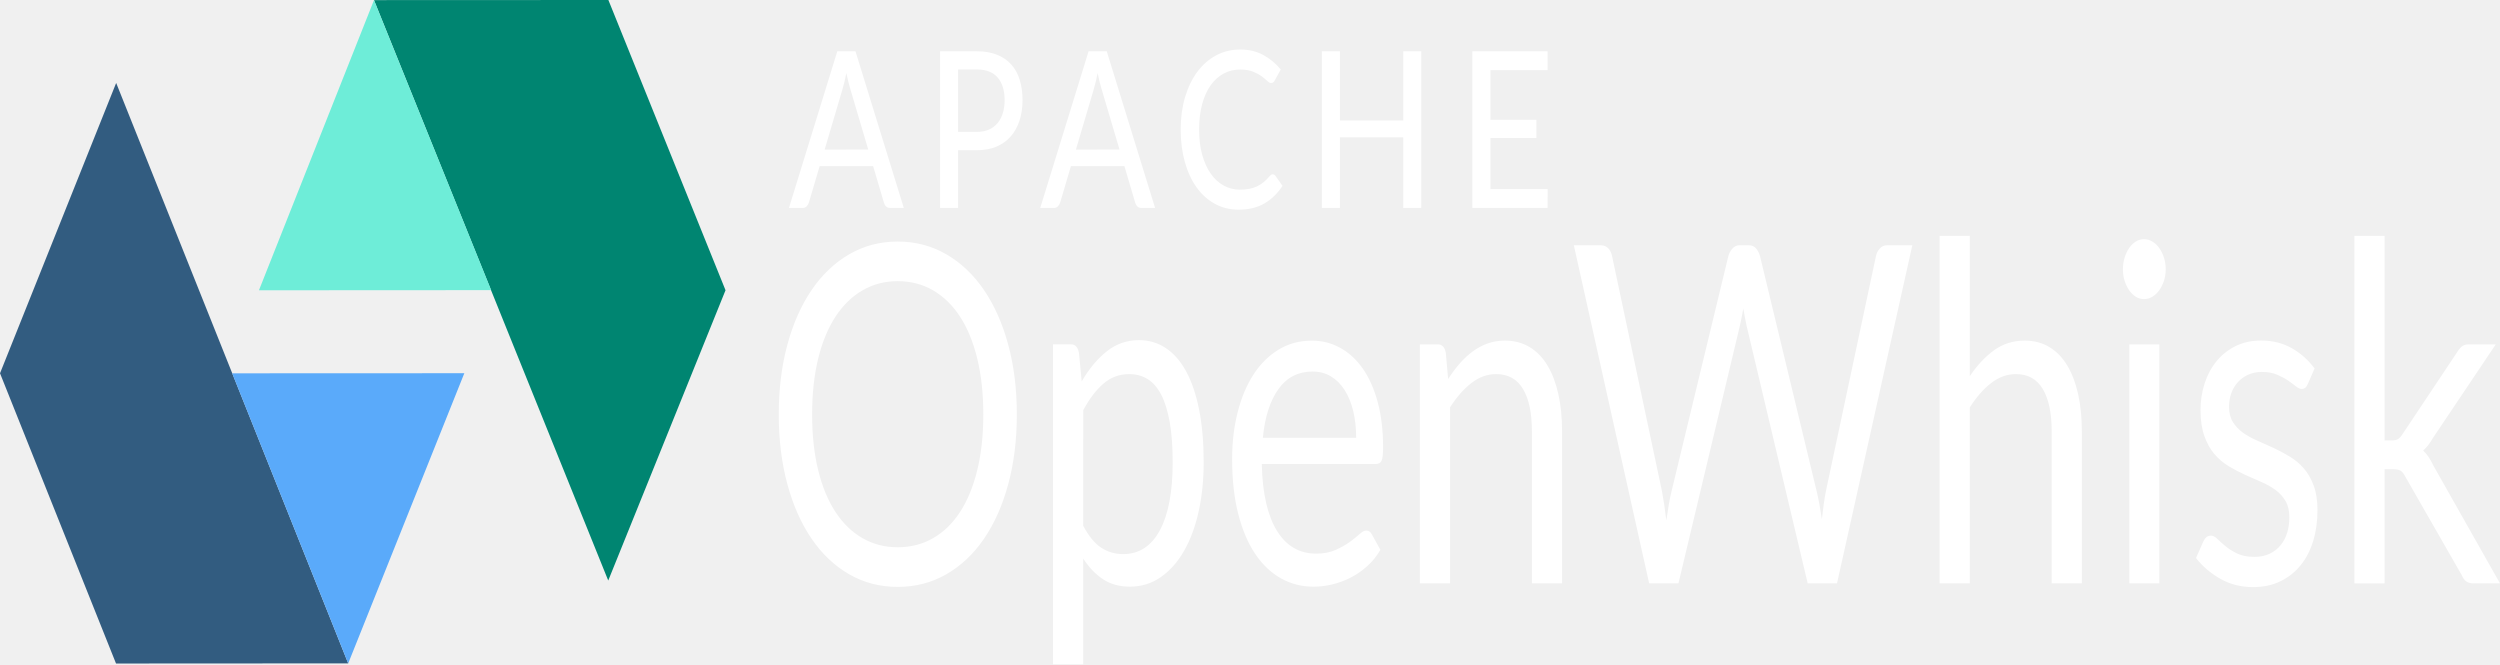
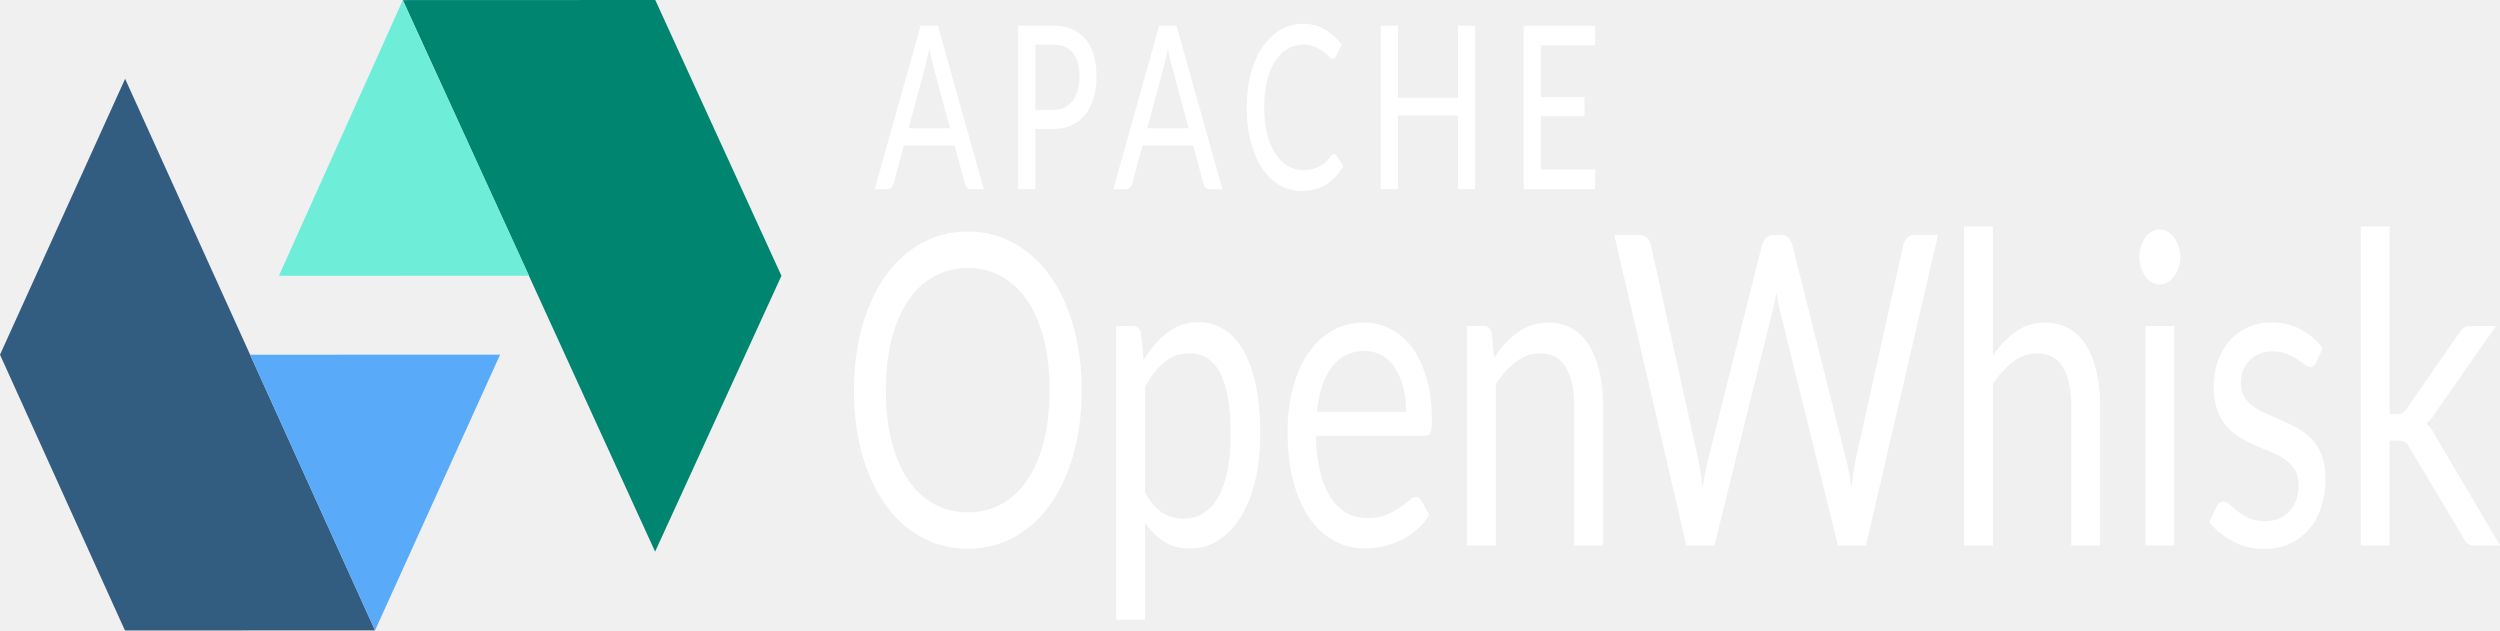
- <svg xmlns="http://www.w3.org/2000/svg" xmlns:xlink="http://www.w3.org/1999/xlink" width="87.913" height="23.359" viewBox="0 0 140.135 37.235" version="1.1" id="svg4829">
+ <svg xmlns="http://www.w3.org/2000/svg" xmlns:xlink="http://www.w3.org/1999/xlink" width="92.591" height="23.351" viewBox="0 0 147.592 37.222" version="1.1" id="svg4829">
  <defs id="defs4816">
-     <color-profile name="Adobe-RGB--1998-" xlink:href="/System/Library/ColorSync/Profiles/AdobeRGB1998.icc" id="color-profile7" />
+     <color-profile name="Adobe-RGB--1998-" xlink:href="/System/Library/ColorSync/Profiles/AdobeRGB1998.icc" id="color-profile186" />
    <filter style="color-interpolation-filters:sRGB" id="filter4902">
      <feFlood flood-opacity="0.498" flood-color="rgb(0,0,0)" result="flood" id="feFlood4892" />
      <feComposite in="flood" in2="SourceGraphic" operator="in" result="composite1" id="feComposite4894" />
      <feGaussianBlur in="composite1" stdDeviation="2" result="blur" id="feGaussianBlur4896" />
      <feOffset dx="6" dy="6" result="offset" id="feOffset4898" />
      <feComposite in="SourceGraphic" in2="offset" operator="over" result="fbSourceGraphic" id="feComposite4900" />
      <feColorMatrix result="fbSourceGraphicAlpha" in="fbSourceGraphic" values="0 0 0 -1 0 0 0 0 -1 0 0 0 0 -1 0 0 0 0 1 0" id="feColorMatrix4988" />
      <feFlood id="feFlood4990" flood-opacity="0.498" flood-color="rgb(0,0,0)" result="flood" in="fbSourceGraphic" />
      <feComposite in2="fbSourceGraphic" id="feComposite4992" in="flood" operator="in" result="composite1" />
      <feGaussianBlur id="feGaussianBlur4994" in="composite1" stdDeviation="1" result="blur" />
      <feOffset id="feOffset4996" dx="6" dy="6" result="offset" />
      <feComposite in2="offset" id="feComposite4998" in="fbSourceGraphic" operator="over" result="fbSourceGraphic" />
      <feColorMatrix result="fbSourceGraphicAlpha" in="fbSourceGraphic" values="0 0 0 -1 0 0 0 0 -1 0 0 0 0 -1 0 0 0 0 1 0" id="feColorMatrix5000" />
      <feFlood id="feFlood5002" flood-opacity="0.498" flood-color="rgb(0,0,0)" result="flood" in="fbSourceGraphic" />
      <feComposite in2="fbSourceGraphic" id="feComposite5004" in="flood" operator="in" result="composite1" />
      <feGaussianBlur id="feGaussianBlur5006" in="composite1" stdDeviation="1" result="blur" />
      <feOffset id="feOffset5008" dx="6" dy="6" result="offset" />
      <feComposite in2="offset" id="feComposite5010" in="fbSourceGraphic" operator="over" result="fbSourceGraphic" />
      <feColorMatrix result="fbSourceGraphicAlpha" in="fbSourceGraphic" values="0 0 0 -1 0 0 0 0 -1 0 0 0 0 -1 0 0 0 0 1 0" id="feColorMatrix5012" />
      <feFlood id="feFlood5014" flood-opacity="0.498" flood-color="rgb(0,0,0)" result="flood" in="fbSourceGraphic" />
      <feComposite in2="fbSourceGraphic" id="feComposite5016" in="flood" operator="in" result="composite1" />
      <feGaussianBlur id="feGaussianBlur5018" in="composite1" stdDeviation="1" result="blur" />
      <feOffset id="feOffset5020" dx="6" dy="6" result="offset" />
      <feComposite in2="offset" id="feComposite5022" in="fbSourceGraphic" operator="over" result="fbSourceGraphic" />
      <feColorMatrix result="fbSourceGraphicAlpha" in="fbSourceGraphic" values="0 0 0 -1 0 0 0 0 -1 0 0 0 0 -1 0 0 0 0 1 0" id="feColorMatrix5024" />
      <feFlood id="feFlood5026" flood-opacity="0.498" flood-color="rgb(0,0,0)" result="flood" in="fbSourceGraphic" />
      <feComposite in2="fbSourceGraphic" id="feComposite5028" in="flood" operator="in" result="composite1" />
      <feGaussianBlur id="feGaussianBlur5030" in="composite1" stdDeviation="1" result="blur" />
      <feOffset id="feOffset5032" dx="6" dy="6" result="offset" />
      <feComposite in2="offset" id="feComposite5034" in="fbSourceGraphic" operator="over" result="fbSourceGraphic" />
      <feColorMatrix result="fbSourceGraphicAlpha" in="fbSourceGraphic" values="0 0 0 -1 0 0 0 0 -1 0 0 0 0 -1 0 0 0 0 1 0" id="feColorMatrix5036" />
      <feFlood id="feFlood5038" flood-opacity="0.498" flood-color="rgb(0,0,0)" result="flood" in="fbSourceGraphic" />
      <feComposite in2="fbSourceGraphic" id="feComposite5040" in="flood" operator="in" result="composite1" />
      <feGaussianBlur id="feGaussianBlur5042" in="composite1" stdDeviation="1" result="blur" />
      <feOffset id="feOffset5044" dx="6" dy="6" result="offset" />
      <feComposite in2="offset" id="feComposite5046" in="fbSourceGraphic" operator="over" result="composite2" />
    </filter>
+     <filter style="color-interpolation-filters:sRGB" id="filter569">
+       <feFlood flood-opacity="0.498" flood-color="rgb(0,0,0)" result="flood" id="feFlood559" />
+       <feComposite in="flood" in2="SourceGraphic" operator="in" result="composite1" id="feComposite561" />
+       <feGaussianBlur in="composite1" stdDeviation="1.38778e-16" result="blur" id="feGaussianBlur563" />
+       <feOffset dx="0.2" dy="0.2" result="offset" id="feOffset565" />
+       <feComposite in="SourceGraphic" in2="offset" operator="over" result="composite2" id="feComposite567" />
+     </filter>
+     <filter style="color-interpolation-filters:sRGB" id="filter895">
+       <feFlood flood-opacity="0.498" flood-color="rgb(255,255,255)" result="flood" id="feFlood885" />
+       <feComposite in="flood" in2="SourceGraphic" operator="in" result="composite1" id="feComposite887" />
+       <feGaussianBlur in="composite1" stdDeviation="1.38778e-16" result="blur" id="feGaussianBlur889" />
+       <feOffset dx="-0.2" dy="-2.77556e-17" result="offset" id="feOffset891" />
+       <feComposite in="SourceGraphic" in2="offset" operator="over" result="composite2" id="feComposite893" />
+     </filter>
+     <filter style="color-interpolation-filters:sRGB" id="filter946">
+       <feFlood flood-opacity="0.498" flood-color="rgb(0,0,0)" result="flood" id="feFlood936" />
+       <feComposite in="flood" in2="SourceGraphic" operator="in" result="composite1" id="feComposite938" />
+       <feGaussianBlur in="composite1" stdDeviation="1.38778e-16" result="blur" id="feGaussianBlur940" />
+       <feOffset dx="-0.2" dy="-2.77556e-17" result="offset" id="feOffset942" />
+       <feComposite in="SourceGraphic" in2="offset" operator="over" result="composite2" id="feComposite944" />
+     </filter>
+     <filter style="color-interpolation-filters:sRGB" id="filter1214">
+       <feFlood flood-opacity="0.498" flood-color="rgb(0,0,0)" result="flood" id="feFlood1204" />
+       <feComposite in="flood" in2="SourceGraphic" operator="in" result="composite1" id="feComposite1206" />
+       <feGaussianBlur in="composite1" stdDeviation="1.38778e-16" result="blur" id="feGaussianBlur1208" />
+       <feOffset dx="-0.1" dy="0.1" result="offset" id="feOffset1210" />
+       <feComposite in="SourceGraphic" in2="offset" operator="over" result="composite2" id="feComposite1212" />
+     </filter>
+     <filter style="color-interpolation-filters:sRGB" id="filter1437">
+       <feFlood flood-opacity="0.498" flood-color="rgb(255,255,255)" result="flood" id="feFlood1427" />
+       <feComposite in="flood" in2="SourceGraphic" operator="in" result="composite1" id="feComposite1429" />
+       <feGaussianBlur in="composite1" stdDeviation="1.38778e-16" result="blur" id="feGaussianBlur1431" />
+       <feOffset dx="0.1" dy="0.1" result="offset" id="feOffset1433" />
+       <feComposite in="SourceGraphic" in2="offset" operator="over" result="composite2" id="feComposite1435" />
+     </filter>
+     <clipPath clipPathUnits="userSpaceOnUse" id="clipPath2252">
+       <rect style="fill:none;fill-opacity:1;stroke:#000000;stroke-width:0.937;stroke-linecap:butt;stroke-linejoin:miter;stroke-opacity:1;paint-order:fill markers stroke" id="rect2254" width="15.336" height="17.758" x="15.285" y="-0.229" ry="0.375" />
+     </clipPath>
+     <clipPath clipPathUnits="userSpaceOnUse" id="clipPath2270">
+       <rect style="fill:none;fill-opacity:1;stroke:#000000;stroke-width:0;stroke-linecap:butt;stroke-linejoin:miter;stroke-miterlimit:4;stroke-dasharray:none;stroke-opacity:1;paint-order:fill markers stroke" id="rect2272" width="11.395" height="9.028" x="9.199" y="-0.064" ry="0.36" />
+     </clipPath>
+     <filter style="color-interpolation-filters:sRGB" id="filter2408">
+       <feFlood flood-opacity="0.498" flood-color="rgb(0,0,0)" result="flood" id="feFlood2398" />
+       <feComposite in="flood" in2="SourceGraphic" operator="in" result="composite1" id="feComposite2400" />
+       <feGaussianBlur in="composite1" stdDeviation="1.38778e-16" result="blur" id="feGaussianBlur2402" />
+       <feOffset dx="-0.1" dy="0.1" result="offset" id="feOffset2404" />
+       <feComposite in="SourceGraphic" in2="offset" operator="over" result="composite2" id="feComposite2406" />
+     </filter>
+     <clipPath clipPathUnits="userSpaceOnUse" id="clipPath2412">
+       <rect style="fill:none;fill-opacity:1;stroke:#000000;stroke-width:0;stroke-linecap:butt;stroke-linejoin:miter;stroke-miterlimit:4;stroke-dasharray:none;stroke-opacity:1;paint-order:fill markers stroke" id="rect2414" width="20.561" height="17.626" x="10.059" y="-0.098" ry="0.37" />
+     </clipPath>
+     <clipPath clipPathUnits="userSpaceOnUse" id="clipPath2418">
+       <rect style="fill:none;fill-opacity:1;stroke:#000000;stroke-width:0;stroke-linecap:butt;stroke-linejoin:miter;stroke-miterlimit:4;stroke-dasharray:none;stroke-opacity:1;paint-order:fill markers stroke" id="rect2420" width="11.568" height="8.949" x="10.365" y="-0.056" ry="0.37" />
+     </clipPath>
  </defs>
-   <g id="Menu" transform="translate(-268.1388,-29.23975)" style="display:inline">
-     <g id="logo/apache-openwhisk" transform="matrix(1.349175,0,0,1.88912,268,27.01907)" style="display:inline">
-       <path d="m 42.349,13.473 c 0,0.751 -0.119,1.441 -0.357,2.069 -0.238,0.628 -0.574,1.168 -1.008,1.62 -0.434,0.453 -0.955,0.804 -1.565,1.054 -0.609,0.25 -1.282,0.374 -2.019,0.374 -0.737,0 -1.409,-0.125 -2.016,-0.374 -0.607,-0.25 -1.127,-0.601 -1.561,-1.054 -0.434,-0.453 -0.77,-0.993 -1.008,-1.62 -0.238,-0.628 -0.357,-1.317 -0.357,-2.069 0,-0.751 0.119,-1.441 0.357,-2.068 0.238,-0.628 0.574,-1.169 1.008,-1.624 0.434,-0.455 0.954,-0.808 1.561,-1.06 0.607,-0.252 1.279,-0.378 2.016,-0.378 0.737,0 1.41,0.126 2.019,0.378 0.609,0.252 1.13,0.605 1.565,1.06 0.434,0.455 0.77,0.996 1.008,1.624 0.238,0.628 0.357,1.317 0.357,2.068 z m -1.393,0 c 0,-0.616 -0.084,-1.169 -0.252,-1.659 -0.168,-0.49 -0.406,-0.904 -0.714,-1.242 -0.308,-0.338 -0.681,-0.598 -1.12,-0.781 -0.439,-0.182 -0.929,-0.273 -1.47,-0.273 -0.537,0 -1.024,0.091 -1.463,0.273 -0.439,0.182 -0.813,0.442 -1.123,0.781 -0.31,0.338 -0.549,0.752 -0.718,1.242 -0.168,0.49 -0.252,1.043 -0.252,1.659 0,0.616 0.084,1.168 0.252,1.655 0.168,0.488 0.407,0.901 0.718,1.239 0.31,0.338 0.685,0.597 1.123,0.777 0.439,0.18 0.926,0.27 1.463,0.27 0.541,0 1.031,-0.09 1.47,-0.27 0.439,-0.18 0.812,-0.439 1.12,-0.777 0.308,-0.338 0.546,-0.751 0.714,-1.239 0.168,-0.488 0.252,-1.039 0.252,-1.655 z m 4.151,3.304 c 0.229,0.308 0.478,0.525 0.749,0.651 0.271,0.126 0.574,0.189 0.91,0.189 0.663,0 1.171,-0.236 1.526,-0.707 0.355,-0.471 0.532,-1.143 0.532,-2.016 0,-0.462 -0.041,-0.859 -0.122,-1.19 -0.082,-0.331 -0.199,-0.603 -0.353,-0.815 -0.154,-0.212 -0.343,-0.367 -0.567,-0.466 -0.224,-0.098 -0.478,-0.147 -0.763,-0.147 -0.406,0 -0.762,0.093 -1.067,0.28 -0.306,0.187 -0.587,0.45 -0.844,0.791 z m -0.063,-4.284 c 0.299,-0.369 0.644,-0.665 1.036,-0.889 0.392,-0.224 0.84,-0.336 1.344,-0.336 0.411,0 0.782,0.078 1.113,0.235 0.331,0.156 0.614,0.387 0.847,0.693 0.233,0.306 0.413,0.685 0.539,1.138 0.126,0.453 0.189,0.973 0.189,1.561 0,0.523 -0.07,1.009 -0.21,1.459 -0.14,0.45 -0.342,0.84 -0.606,1.169 -0.264,0.329 -0.586,0.588 -0.966,0.777 -0.38,0.189 -0.808,0.283 -1.284,0.283 -0.434,0 -0.806,-0.073 -1.117,-0.221 -0.31,-0.147 -0.584,-0.351 -0.823,-0.613 v 3.136 h -1.253 v -9.492 h 0.749 c 0.177,0 0.287,0.086 0.329,0.259 z m 11.403,1.673 c 0,-0.289 -0.041,-0.554 -0.122,-0.794 -0.082,-0.24 -0.201,-0.448 -0.357,-0.623 -0.156,-0.175 -0.346,-0.31 -0.571,-0.406 -0.224,-0.096 -0.478,-0.143 -0.763,-0.143 -0.597,0 -1.07,0.174 -1.417,0.521 -0.348,0.348 -0.564,0.829 -0.647,1.446 z m 1.008,3.325 c -0.154,0.187 -0.338,0.349 -0.553,0.486 -0.215,0.138 -0.444,0.251 -0.69,0.34 -0.245,0.089 -0.498,0.155 -0.759,0.2 -0.261,0.044 -0.52,0.067 -0.777,0.067 -0.49,0 -0.941,-0.083 -1.355,-0.248 -0.413,-0.166 -0.77,-0.408 -1.071,-0.728 -0.301,-0.32 -0.535,-0.715 -0.704,-1.187 -0.168,-0.471 -0.252,-1.013 -0.252,-1.624 0,-0.495 0.076,-0.957 0.228,-1.386 0.152,-0.429 0.37,-0.801 0.654,-1.117 0.285,-0.315 0.632,-0.562 1.043,-0.742 0.411,-0.18 0.873,-0.269 1.386,-0.269 0.425,0 0.818,0.071 1.179,0.213 0.362,0.142 0.674,0.348 0.938,0.616 0.264,0.268 0.47,0.6 0.62,0.994 0.149,0.394 0.224,0.843 0.224,1.347 0,0.196 -0.021,0.327 -0.063,0.392 -0.042,0.065 -0.121,0.098 -0.238,0.098 h -4.739 c 0.014,0.448 0.076,0.838 0.185,1.169 0.11,0.331 0.262,0.608 0.459,0.83 0.196,0.222 0.429,0.387 0.7,0.497 0.271,0.11 0.574,0.164 0.91,0.164 0.313,0 0.582,-0.036 0.808,-0.108 0.226,-0.072 0.421,-0.15 0.585,-0.234 0.163,-0.084 0.3,-0.162 0.409,-0.234 0.11,-0.072 0.204,-0.109 0.283,-0.109 0.103,0 0.182,0.04 0.238,0.119 z m 2.814,-5.068 c 0.154,-0.173 0.317,-0.329 0.49,-0.469 0.173,-0.14 0.356,-0.26 0.549,-0.36 0.194,-0.1 0.399,-0.177 0.616,-0.231 0.217,-0.054 0.451,-0.081 0.704,-0.081 0.387,0 0.729,0.064 1.026,0.192 0.296,0.128 0.544,0.31 0.742,0.546 0.198,0.236 0.349,0.519 0.452,0.851 0.103,0.331 0.154,0.698 0.154,1.099 v 4.515 h -1.253 v -4.515 c 0,-0.537 -0.122,-0.953 -0.367,-1.249 -0.245,-0.296 -0.617,-0.445 -1.117,-0.445 -0.369,0 -0.713,0.089 -1.032,0.266 -0.32,0.177 -0.615,0.418 -0.885,0.721 v 5.222 h -1.253 v -7.091 h 0.749 c 0.177,0 0.287,0.086 0.329,0.259 z M 79.554,8.454 76.425,18.485 h -1.218 l -2.541,-7.651 c -0.023,-0.075 -0.045,-0.154 -0.067,-0.238 l -0.067,-0.266 c -0.023,0.093 -0.047,0.182 -0.07,0.266 -0.023,0.084 -0.047,0.163 -0.07,0.238 l -2.555,7.651 H 68.62 L 65.491,8.454 h 1.127 c 0.121,0 0.223,0.03 0.304,0.091 0.082,0.061 0.134,0.138 0.158,0.231 l 2.072,6.972 c 0.033,0.126 0.064,0.261 0.095,0.406 0.03,0.145 0.059,0.299 0.087,0.462 0.033,-0.163 0.067,-0.318 0.102,-0.465 0.035,-0.147 0.073,-0.281 0.116,-0.403 L 71.91,8.776 c 0.028,-0.079 0.083,-0.153 0.165,-0.221 0.082,-0.068 0.181,-0.102 0.297,-0.102 h 0.392 c 0.121,0 0.219,0.03 0.294,0.091 0.075,0.061 0.131,0.138 0.168,0.231 l 2.352,6.972 c 0.042,0.121 0.081,0.252 0.116,0.392 0.035,0.14 0.069,0.287 0.102,0.441 0.023,-0.154 0.049,-0.301 0.077,-0.441 0.028,-0.14 0.058,-0.271 0.091,-0.392 l 2.079,-6.972 c 0.023,-0.084 0.076,-0.159 0.158,-0.224 0.082,-0.065 0.181,-0.098 0.297,-0.098 z m 2.387,3.885 c 0.303,-0.322 0.639,-0.579 1.008,-0.77 0.369,-0.191 0.793,-0.287 1.274,-0.287 0.387,0 0.729,0.064 1.026,0.192 0.296,0.128 0.544,0.31 0.742,0.546 0.198,0.236 0.349,0.519 0.452,0.851 0.103,0.331 0.154,0.698 0.154,1.099 v 4.515 h -1.253 v -4.515 c 0,-0.537 -0.122,-0.953 -0.367,-1.249 -0.245,-0.296 -0.617,-0.445 -1.117,-0.445 -0.369,0 -0.713,0.089 -1.032,0.266 -0.32,0.177 -0.615,0.418 -0.885,0.721 v 5.222 H 80.688 V 8.174 h 1.253 z m 7.875,-0.945 v 7.091 H 88.57 v -7.091 z m 0.266,-2.226 c 0,0.121 -0.025,0.234 -0.073,0.34 -0.049,0.105 -0.114,0.198 -0.196,0.28 -0.082,0.082 -0.177,0.146 -0.287,0.193 -0.11,0.047 -0.225,0.07 -0.346,0.07 -0.121,0 -0.234,-0.023 -0.34,-0.07 -0.105,-0.047 -0.197,-0.111 -0.277,-0.193 -0.079,-0.082 -0.142,-0.175 -0.189,-0.28 -0.047,-0.105 -0.07,-0.218 -0.07,-0.34 0,-0.121 0.023,-0.237 0.07,-0.346 0.047,-0.11 0.11,-0.205 0.189,-0.287 0.079,-0.082 0.171,-0.146 0.277,-0.193 0.105,-0.047 0.218,-0.07 0.34,-0.07 0.121,0 0.237,0.023 0.346,0.07 0.11,0.047 0.205,0.111 0.287,0.193 0.082,0.082 0.147,0.177 0.196,0.287 0.049,0.11 0.073,0.225 0.073,0.346 z m 5.908,3.395 c -0.056,0.103 -0.142,0.154 -0.259,0.154 -0.07,0 -0.149,-0.026 -0.238,-0.077 -0.089,-0.051 -0.197,-0.108 -0.326,-0.172 -0.128,-0.063 -0.281,-0.121 -0.459,-0.175 -0.177,-0.054 -0.387,-0.081 -0.63,-0.081 -0.21,0 -0.399,0.027 -0.567,0.081 -0.168,0.054 -0.311,0.127 -0.43,0.221 -0.119,0.093 -0.21,0.202 -0.273,0.326 -0.063,0.124 -0.095,0.258 -0.095,0.402 0,0.182 0.052,0.334 0.158,0.455 0.105,0.121 0.244,0.226 0.416,0.315 0.173,0.089 0.369,0.167 0.588,0.234 0.219,0.068 0.444,0.14 0.675,0.217 0.231,0.077 0.456,0.162 0.675,0.256 0.219,0.093 0.415,0.21 0.588,0.35 0.173,0.14 0.311,0.311 0.416,0.514 0.105,0.203 0.158,0.447 0.158,0.732 0,0.327 -0.058,0.629 -0.175,0.906 -0.117,0.278 -0.289,0.518 -0.518,0.721 -0.229,0.203 -0.509,0.363 -0.84,0.479 -0.331,0.117 -0.714,0.175 -1.148,0.175 -0.495,0 -0.943,-0.081 -1.344,-0.242 -0.401,-0.161 -0.742,-0.367 -1.022,-0.62 l 0.294,-0.476 c 0.037,-0.061 0.082,-0.107 0.133,-0.14 0.051,-0.033 0.117,-0.049 0.196,-0.049 0.084,0 0.173,0.033 0.266,0.098 0.093,0.065 0.206,0.138 0.34,0.217 0.133,0.079 0.295,0.152 0.486,0.217 0.191,0.065 0.429,0.098 0.714,0.098 0.243,0 0.455,-0.032 0.637,-0.095 0.182,-0.063 0.334,-0.148 0.455,-0.256 0.121,-0.107 0.211,-0.231 0.27,-0.371 0.058,-0.14 0.087,-0.289 0.087,-0.448 0,-0.196 -0.052,-0.358 -0.158,-0.486 -0.105,-0.128 -0.244,-0.238 -0.416,-0.329 -0.173,-0.091 -0.37,-0.17 -0.592,-0.238 -0.222,-0.068 -0.448,-0.139 -0.679,-0.214 -0.231,-0.075 -0.457,-0.16 -0.679,-0.255 -0.222,-0.096 -0.419,-0.216 -0.592,-0.361 -0.173,-0.145 -0.311,-0.323 -0.416,-0.535 -0.105,-0.212 -0.158,-0.47 -0.158,-0.773 0,-0.271 0.056,-0.531 0.168,-0.78 0.112,-0.25 0.275,-0.469 0.49,-0.658 0.215,-0.189 0.478,-0.34 0.791,-0.452 0.313,-0.112 0.67,-0.168 1.071,-0.168 0.467,0 0.885,0.073 1.256,0.221 0.371,0.147 0.692,0.349 0.963,0.606 z m 3.185,-4.389 v 6.069 h 0.322 c 0.093,0 0.172,-0.013 0.234,-0.038 0.063,-0.026 0.13,-0.078 0.2,-0.158 l 2.24,-2.401 c 0.065,-0.079 0.134,-0.141 0.206,-0.185 0.072,-0.044 0.169,-0.067 0.29,-0.067 h 1.127 l -2.611,2.779 c -0.126,0.159 -0.261,0.282 -0.406,0.371 0.084,0.056 0.16,0.12 0.228,0.193 0.068,0.072 0.132,0.155 0.193,0.248 l 2.772,3.5 h -1.113 c -0.107,0 -0.2,-0.018 -0.277,-0.052 -0.077,-0.035 -0.143,-0.099 -0.2,-0.193 l -2.331,-2.905 c -0.07,-0.098 -0.139,-0.162 -0.206,-0.192 -0.068,-0.03 -0.172,-0.045 -0.311,-0.045 h -0.357 v 3.388 H 97.922 V 8.174 Z" id="OpenWhisk" style="display:inline;fill:#ffffff" />
-       <path d="M 36.175,5.613 35.428,3.81 C 35.374,3.687 35.32,3.532 35.266,3.344 35.24,3.437 35.214,3.523 35.187,3.603 35.16,3.683 35.134,3.754 35.108,3.817 l -0.744,1.797 z m 1.478,1.732 h -0.576 c -0.066,0 -0.119,-0.015 -0.162,-0.045 -0.042,-0.03 -0.073,-0.069 -0.091,-0.117 L 36.379,6.106 h -2.223 l -0.446,1.078 c -0.016,0.041 -0.047,0.078 -0.091,0.112 -0.044,0.033 -0.098,0.05 -0.162,0.05 h -0.576 l 2.009,-4.649 h 0.755 z m 3.034,-2.256 c 0.19,0 0.356,-0.023 0.5,-0.068 0.144,-0.045 0.265,-0.11 0.362,-0.193 0.097,-0.083 0.17,-0.182 0.219,-0.298 0.049,-0.115 0.074,-0.243 0.074,-0.384 0,-0.283 -0.095,-0.505 -0.286,-0.667 C 41.366,3.318 41.076,3.237 40.688,3.237 h -0.78 v 1.852 z m 0,-2.392 c 0.323,0 0.604,0.035 0.843,0.104 0.239,0.069 0.437,0.167 0.593,0.293 0.157,0.126 0.273,0.279 0.349,0.458 0.076,0.179 0.114,0.378 0.114,0.596 0,0.218 -0.041,0.418 -0.123,0.6 -0.082,0.182 -0.202,0.339 -0.362,0.471 -0.159,0.132 -0.358,0.234 -0.595,0.306 -0.238,0.072 -0.511,0.108 -0.82,0.108 H 39.908 V 7.345 H 39.16 V 2.697 Z M 46.615,5.613 45.867,3.81 C 45.813,3.687 45.759,3.532 45.706,3.344 45.68,3.437 45.654,3.523 45.627,3.603 45.6,3.683 45.573,3.754 45.548,3.817 l -0.744,1.797 z m 1.478,1.732 h -0.576 c -0.066,0 -0.119,-0.015 -0.162,-0.045 -0.042,-0.03 -0.073,-0.069 -0.091,-0.117 L 46.819,6.106 h -2.223 l -0.446,1.078 c -0.016,0.041 -0.047,0.078 -0.091,0.112 -0.044,0.033 -0.098,0.05 -0.162,0.05 h -0.576 l 2.009,-4.649 h 0.755 z m 4.891,-0.997 c 0.042,0 0.078,0.015 0.109,0.045 l 0.295,0.298 c -0.206,0.224 -0.457,0.398 -0.753,0.521 -0.296,0.123 -0.653,0.185 -1.069,0.185 -0.365,0 -0.696,-0.058 -0.992,-0.175 C 50.278,7.106 50.025,6.943 49.816,6.734 49.606,6.524 49.444,6.274 49.329,5.982 49.215,5.691 49.157,5.371 49.157,5.021 c 0,-0.35 0.06,-0.67 0.181,-0.961 0.121,-0.291 0.29,-0.542 0.507,-0.751 0.218,-0.209 0.478,-0.372 0.781,-0.489 0.303,-0.117 0.639,-0.175 1.006,-0.175 0.358,0 0.677,0.054 0.955,0.162 0.279,0.108 0.521,0.251 0.727,0.431 l -0.246,0.32 c -0.016,0.024 -0.037,0.043 -0.061,0.058 -0.025,0.015 -0.057,0.023 -0.097,0.023 -0.044,0 -0.097,-0.021 -0.156,-0.062 -0.06,-0.041 -0.138,-0.087 -0.235,-0.138 -0.097,-0.051 -0.217,-0.097 -0.36,-0.138 -0.143,-0.041 -0.321,-0.062 -0.534,-0.062 -0.25,0 -0.48,0.04 -0.688,0.121 -0.208,0.081 -0.388,0.197 -0.539,0.35 -0.151,0.152 -0.268,0.339 -0.351,0.56 -0.083,0.221 -0.125,0.471 -0.125,0.749 0,0.283 0.043,0.534 0.13,0.754 0.087,0.22 0.206,0.407 0.358,0.56 0.152,0.153 0.331,0.27 0.537,0.35 0.206,0.08 0.428,0.12 0.667,0.12 0.145,0 0.276,-0.008 0.392,-0.024 0.116,-0.016 0.222,-0.04 0.32,-0.073 0.097,-0.032 0.189,-0.074 0.276,-0.125 0.087,-0.051 0.172,-0.112 0.256,-0.183 0.019,-0.015 0.039,-0.028 0.06,-0.037 0.021,-0.01 0.043,-0.015 0.067,-0.015 z M 59.151,2.697 V 7.345 H 58.403 V 5.251 H 55.773 V 7.345 H 55.022 V 2.697 h 0.751 v 2.052 h 2.63 V 2.697 Z m 5.253,4.089 -0.004,0.56 H 61.275 V 2.697 h 3.125 v 0.56 h -2.374 v 1.473 h 1.91 v 0.541 h -1.91 v 1.515 z" id="APACHE" style="fill:#ffffff;stroke-width:0.963;filter:url(#filter4902)" />
-       <g id="Group-23" style="display:inline">
-         <polygon id="Fill-1" points="15.537,0.003 25.27,17.226 30.143,8.612 25.276,-0 " style="fill:#008571" transform="translate(0.1028831,1.175636)" />
-         <polygon id="Fill-2" points="15.538,0.003 10.758,8.613 20.406,8.609 " style="fill:#6eedd8" transform="translate(0.1028831,1.175636)" />
-         <polygon id="Fill-3" points="4.82,19.688 14.466,19.684 4.826,2.461 0,11.076 " style="fill:#325c80" transform="translate(0.1028831,1.175636)" />
-         <polygon id="Fill-4" points="14.466,19.685 19.291,11.074 9.646,11.077 " style="display:inline;fill:#5aaafa" transform="translate(0.1028831,1.175636)" />
-       </g>
-     </g>
+   <rect style="display:none;fill:#29558f;fill-opacity:1;stroke:none;stroke-width:2.724" id="rect1439" width="147.616" height="37.348" x="-0.216" y="0.326" />
+   <path style="display:inline;fill:#ffffff;stroke-width:1.576" id="path130" d="m 63.856,23.046 c 0,1.373 -0.162,2.632 -0.485,3.779 -0.323,1.147 -0.78,2.134 -1.37,2.96 -0.59,0.827 -1.298,1.469 -2.126,1.925 -0.828,0.456 -1.742,0.684 -2.744,0.684 -1.002,0 -1.915,-0.228 -2.74,-0.684 -0.824,-0.456 -1.531,-1.098 -2.121,-1.925 -0.59,-0.827 -1.046,-1.814 -1.37,-2.96 -0.323,-1.147 -0.485,-2.406 -0.485,-3.779 0,-1.373 0.162,-2.632 0.485,-3.779 0.323,-1.147 0.78,-2.136 1.37,-2.967 0.59,-0.831 1.297,-1.477 2.121,-1.937 0.824,-0.46 1.738,-0.691 2.74,-0.691 1.002,0 1.917,0.23 2.744,0.691 0.828,0.46 1.536,1.106 2.126,1.937 0.59,0.831 1.046,1.82 1.37,2.967 0.323,1.147 0.485,2.406 0.485,3.779 z m -1.893,0 c 0,-1.125 -0.114,-2.136 -0.342,-3.031 -0.228,-0.895 -0.552,-1.652 -0.97,-2.27 -0.419,-0.618 -0.926,-1.093 -1.522,-1.426 -0.596,-0.332 -1.262,-0.499 -1.998,-0.499 -0.729,0 -1.392,0.166 -1.988,0.499 -0.596,0.332 -1.105,0.808 -1.527,1.426 -0.422,0.618 -0.747,1.375 -0.975,2.27 -0.228,0.895 -0.342,1.905 -0.342,3.031 0,1.125 0.114,2.134 0.342,3.024 0.228,0.891 0.553,1.645 0.975,2.264 0.422,0.618 0.931,1.091 1.527,1.42 0.596,0.328 1.259,0.492 1.988,0.492 0.736,0 1.401,-0.164 1.998,-0.492 0.596,-0.328 1.103,-0.801 1.522,-1.42 0.419,-0.618 0.742,-1.373 0.97,-2.264 0.228,-0.891 0.342,-1.899 0.342,-3.024 z m 5.641,6.036 c 0.311,0.563 0.65,0.959 1.018,1.189 0.368,0.23 0.78,0.345 1.237,0.345 0.9,0 1.592,-0.431 2.074,-1.292 0.482,-0.861 0.723,-2.089 0.723,-3.683 0,-0.844 -0.055,-1.569 -0.166,-2.174 -0.111,-0.605 -0.271,-1.102 -0.48,-1.49 -0.209,-0.388 -0.466,-0.671 -0.77,-0.85 -0.304,-0.179 -0.65,-0.269 -1.037,-0.269 -0.552,0 -1.035,0.171 -1.451,0.512 -0.415,0.341 -0.797,0.823 -1.146,1.445 z m -0.086,-7.826 c 0.406,-0.674 0.875,-1.215 1.408,-1.624 0.533,-0.409 1.141,-0.614 1.826,-0.614 0.558,0 1.062,0.143 1.512,0.428 0.45,0.286 0.834,0.708 1.151,1.266 0.317,0.558 0.561,1.251 0.732,2.078 0.171,0.827 0.257,1.778 0.257,2.852 0,0.955 -0.095,1.844 -0.285,2.666 -0.19,0.823 -0.465,1.535 -0.823,2.136 -0.358,0.601 -0.796,1.074 -1.313,1.42 -0.517,0.345 -1.099,0.518 -1.745,0.518 -0.59,0 -1.095,-0.134 -1.517,-0.403 -0.422,-0.269 -0.794,-0.642 -1.118,-1.119 v 5.729 H 65.901 V 19.248 h 1.018 c 0.241,0 0.39,0.158 0.447,0.473 z m 15.495,3.056 c 0,-0.529 -0.055,-1.012 -0.166,-1.451 -0.111,-0.439 -0.273,-0.818 -0.485,-1.138 -0.212,-0.32 -0.471,-0.567 -0.775,-0.742 -0.304,-0.175 -0.65,-0.262 -1.037,-0.262 -0.812,0 -1.454,0.318 -1.926,0.953 -0.472,0.635 -0.766,1.515 -0.88,2.641 z m 1.37,6.074 c -0.209,0.341 -0.46,0.637 -0.751,0.889 -0.292,0.252 -0.604,0.458 -0.937,0.62 -0.333,0.162 -0.677,0.283 -1.032,0.364 -0.355,0.081 -0.707,0.121 -1.056,0.121 -0.666,0 -1.279,-0.151 -1.841,-0.454 -0.561,-0.303 -1.046,-0.746 -1.455,-1.33 -0.409,-0.584 -0.728,-1.307 -0.956,-2.168 -0.228,-0.861 -0.342,-1.85 -0.342,-2.967 0,-0.904 0.103,-1.748 0.309,-2.532 0.206,-0.784 0.503,-1.464 0.889,-2.04 0.387,-0.575 0.859,-1.027 1.417,-1.356 0.558,-0.328 1.186,-0.492 1.883,-0.492 0.577,0 1.111,0.13 1.603,0.39 0.491,0.26 0.916,0.635 1.275,1.125 0.358,0.49 0.639,1.096 0.842,1.816 0.203,0.72 0.304,1.541 0.304,2.462 0,0.358 -0.029,0.597 -0.086,0.716 -0.057,0.119 -0.165,0.179 -0.323,0.179 h -6.44 c 0.019,0.818 0.103,1.53 0.252,2.136 0.149,0.605 0.357,1.11 0.623,1.515 0.266,0.405 0.583,0.708 0.951,0.908 0.368,0.2 0.78,0.301 1.237,0.301 0.425,0 0.791,-0.066 1.099,-0.198 0.308,-0.132 0.572,-0.275 0.794,-0.428 0.222,-0.153 0.407,-0.296 0.556,-0.428 0.149,-0.132 0.277,-0.198 0.385,-0.198 0.14,0 0.247,0.072 0.323,0.217 z m 3.824,-9.259 c 0.209,-0.315 0.431,-0.601 0.666,-0.857 0.235,-0.256 0.484,-0.475 0.747,-0.659 0.263,-0.183 0.542,-0.324 0.837,-0.422 0.295,-0.098 0.614,-0.147 0.956,-0.147 0.526,0 0.991,0.117 1.394,0.352 0.403,0.234 0.739,0.567 1.008,0.997 0.27,0.431 0.474,0.948 0.614,1.554 0.14,0.605 0.209,1.275 0.209,2.008 v 8.248 h -1.703 v -8.248 c 0,-0.98 -0.166,-1.741 -0.499,-2.283 -0.333,-0.541 -0.839,-0.812 -1.517,-0.812 -0.501,0 -0.969,0.162 -1.403,0.486 -0.434,0.324 -0.835,0.763 -1.203,1.317 v 9.54 h -1.703 v -12.955 h 1.018 c 0.241,0 0.39,0.158 0.447,0.473 z m 26.206,-7.251 -4.252,18.326 h -1.655 l -3.453,-13.978 c -0.032,-0.136 -0.062,-0.281 -0.09,-0.435 l -0.09,-0.486 c -0.032,0.171 -0.063,0.332 -0.095,0.486 -0.032,0.153 -0.063,0.298 -0.095,0.435 l -3.472,13.978 H 99.555 L 95.303,13.877 h 1.531 c 0.165,0 0.303,0.055 0.414,0.166 0.111,0.111 0.182,0.252 0.214,0.422 l 2.816,12.737 c 0.044,0.23 0.087,0.477 0.128,0.742 0.041,0.264 0.081,0.546 0.119,0.844 0.044,-0.298 0.09,-0.582 0.138,-0.85 0.048,-0.269 0.1,-0.514 0.157,-0.735 l 3.206,-12.737 c 0.038,-0.145 0.113,-0.279 0.224,-0.403 0.111,-0.124 0.246,-0.185 0.404,-0.185 h 0.533 c 0.165,0 0.298,0.055 0.4,0.166 0.101,0.111 0.178,0.252 0.228,0.422 l 3.196,12.737 c 0.057,0.222 0.109,0.46 0.157,0.716 0.048,0.256 0.093,0.524 0.138,0.806 0.032,-0.281 0.067,-0.55 0.105,-0.806 0.038,-0.256 0.079,-0.494 0.124,-0.716 l 2.825,-12.737 c 0.032,-0.153 0.103,-0.29 0.214,-0.409 0.111,-0.119 0.246,-0.179 0.404,-0.179 z m 3.244,7.098 c 0.412,-0.588 0.869,-1.057 1.37,-1.407 0.501,-0.35 1.078,-0.524 1.731,-0.524 0.526,0 0.991,0.117 1.394,0.352 0.403,0.234 0.739,0.567 1.008,0.997 0.27,0.431 0.474,0.948 0.614,1.554 0.14,0.605 0.209,1.275 0.209,2.008 v 8.248 h -1.703 v -8.248 c 0,-0.98 -0.166,-1.741 -0.499,-2.283 -0.333,-0.541 -0.839,-0.812 -1.517,-0.812 -0.501,0 -0.969,0.162 -1.403,0.486 -0.434,0.324 -0.835,0.763 -1.203,1.317 v 9.54 H 115.954 V 13.365 h 1.703 z m 10.701,-1.726 v 12.955 h -1.693 V 19.248 Z m 0.361,-4.067 c 0,0.222 -0.033,0.428 -0.1,0.62 -0.067,0.192 -0.155,0.362 -0.266,0.512 -0.111,0.149 -0.241,0.266 -0.39,0.352 -0.149,0.085 -0.306,0.128 -0.471,0.128 -0.165,0 -0.319,-0.043 -0.461,-0.128 -0.143,-0.085 -0.268,-0.202 -0.376,-0.352 -0.108,-0.149 -0.193,-0.32 -0.257,-0.512 -0.063,-0.192 -0.095,-0.399 -0.095,-0.62 0,-0.222 0.032,-0.433 0.095,-0.633 0.063,-0.2 0.149,-0.375 0.257,-0.524 0.108,-0.149 0.233,-0.266 0.376,-0.352 0.143,-0.085 0.296,-0.128 0.461,-0.128 0.165,0 0.322,0.043 0.471,0.128 0.149,0.085 0.279,0.202 0.39,0.352 0.111,0.149 0.2,0.324 0.266,0.524 0.067,0.2 0.1,0.411 0.1,0.633 z m 8.028,6.202 c -0.076,0.188 -0.193,0.281 -0.352,0.281 -0.095,0 -0.203,-0.047 -0.323,-0.141 -0.12,-0.094 -0.268,-0.198 -0.442,-0.313 -0.174,-0.115 -0.382,-0.222 -0.623,-0.32 -0.241,-0.098 -0.526,-0.147 -0.856,-0.147 -0.285,0 -0.542,0.049 -0.77,0.147 -0.228,0.098 -0.423,0.232 -0.585,0.403 -0.162,0.171 -0.285,0.369 -0.371,0.595 -0.086,0.226 -0.128,0.471 -0.128,0.735 0,0.332 0.071,0.61 0.214,0.831 0.143,0.222 0.331,0.413 0.566,0.575 0.235,0.162 0.501,0.305 0.799,0.428 0.298,0.124 0.604,0.256 0.918,0.396 0.314,0.141 0.62,0.296 0.918,0.467 0.298,0.171 0.564,0.384 0.799,0.639 0.235,0.256 0.423,0.569 0.566,0.94 0.143,0.371 0.214,0.816 0.214,1.336 0,0.597 -0.079,1.149 -0.238,1.656 -0.159,0.507 -0.393,0.946 -0.704,1.317 -0.311,0.371 -0.691,0.663 -1.141,0.876 -0.45,0.213 -0.97,0.32 -1.56,0.32 -0.672,0 -1.281,-0.147 -1.826,-0.441 -0.545,-0.294 -1.008,-0.671 -1.389,-1.132 l 0.4,-0.87 c 0.051,-0.111 0.111,-0.196 0.181,-0.256 0.07,-0.06 0.159,-0.09 0.266,-0.09 0.114,0 0.235,0.06 0.361,0.179 0.127,0.119 0.281,0.252 0.461,0.396 0.181,0.145 0.401,0.277 0.661,0.396 0.26,0.119 0.583,0.179 0.97,0.179 0.33,0 0.618,-0.058 0.866,-0.173 0.247,-0.115 0.453,-0.271 0.618,-0.467 0.165,-0.196 0.287,-0.422 0.366,-0.678 0.079,-0.256 0.119,-0.529 0.119,-0.818 0,-0.358 -0.071,-0.654 -0.214,-0.889 -0.143,-0.234 -0.331,-0.435 -0.566,-0.601 -0.235,-0.166 -0.503,-0.311 -0.804,-0.435 -0.301,-0.124 -0.609,-0.254 -0.923,-0.39 -0.314,-0.136 -0.621,-0.292 -0.923,-0.467 -0.301,-0.175 -0.569,-0.394 -0.804,-0.659 -0.235,-0.264 -0.423,-0.59 -0.566,-0.978 -0.143,-0.388 -0.214,-0.859 -0.214,-1.413 0,-0.494 0.076,-0.97 0.228,-1.426 0.152,-0.456 0.374,-0.857 0.666,-1.202 0.292,-0.345 0.65,-0.62 1.075,-0.825 0.425,-0.205 0.91,-0.307 1.455,-0.307 0.634,0 1.203,0.134 1.707,0.403 0.504,0.269 0.94,0.637 1.308,1.106 z m 4.328,-8.018 v 11.087 h 0.438 c 0.127,0 0.233,-0.023 0.319,-0.07 0.086,-0.047 0.176,-0.143 0.271,-0.288 l 3.044,-4.386 c 0.089,-0.145 0.182,-0.258 0.281,-0.339 0.098,-0.081 0.23,-0.121 0.395,-0.121 h 1.531 l -3.548,5.077 c -0.171,0.29 -0.355,0.516 -0.552,0.678 0.114,0.102 0.217,0.22 0.309,0.352 0.092,0.132 0.179,0.283 0.262,0.454 l 3.767,6.394 h -1.512 c -0.146,0 -0.271,-0.032 -0.376,-0.096 -0.105,-0.064 -0.195,-0.181 -0.271,-0.352 l -3.168,-5.307 c -0.095,-0.179 -0.189,-0.296 -0.281,-0.352 -0.092,-0.055 -0.233,-0.083 -0.423,-0.083 h -0.485 v 6.19 h -1.703 V 13.365 Z" />
+   <path style="display:inline;fill:#ffffff;stroke-width:0.963;filter:url(#filter4902)" id="path114" d="M 51.952,5.717 51.204,3.913 C 51.15,3.79 51.096,3.635 51.042,3.447 c -0.026,0.093 -0.052,0.179 -0.079,0.259 -0.027,0.08 -0.053,0.151 -0.079,0.214 l -0.744,1.797 z m 1.478,1.732 h -0.576 c -0.066,0 -0.119,-0.015 -0.162,-0.045 -0.042,-0.03 -0.073,-0.069 -0.091,-0.117 L 52.155,6.209 h -2.223 l -0.446,1.078 c -0.016,0.041 -0.047,0.078 -0.091,0.112 -0.044,0.033 -0.098,0.05 -0.162,0.05 H 48.658 L 50.666,2.8 h 0.755 z m 3.034,-2.256 c 0.19,0 0.356,-0.023 0.5,-0.068 0.144,-0.045 0.265,-0.11 0.362,-0.193 0.097,-0.083 0.17,-0.182 0.219,-0.298 0.049,-0.115 0.074,-0.243 0.074,-0.384 0,-0.283 -0.095,-0.505 -0.286,-0.667 -0.191,-0.162 -0.48,-0.243 -0.869,-0.243 h -0.78 v 1.852 z m 0,-2.392 c 0.323,0 0.604,0.035 0.843,0.104 0.239,0.069 0.437,0.167 0.593,0.293 0.157,0.126 0.273,0.279 0.349,0.458 0.076,0.179 0.114,0.378 0.114,0.596 0,0.218 -0.041,0.418 -0.123,0.6 -0.082,0.182 -0.202,0.339 -0.362,0.471 -0.159,0.132 -0.358,0.234 -0.595,0.306 -0.238,0.072 -0.511,0.108 -0.82,0.108 H 55.684 V 7.448 H 54.936 V 2.8 Z M 62.391,5.717 61.643,3.913 C 61.589,3.79 61.536,3.635 61.482,3.447 c -0.026,0.093 -0.052,0.179 -0.079,0.259 -0.027,0.08 -0.053,0.151 -0.079,0.214 l -0.744,1.797 z m 1.478,1.732 h -0.576 c -0.066,0 -0.119,-0.015 -0.162,-0.045 -0.042,-0.03 -0.073,-0.069 -0.091,-0.117 L 62.595,6.209 h -2.223 l -0.446,1.078 c -0.016,0.041 -0.047,0.078 -0.091,0.112 -0.044,0.033 -0.098,0.05 -0.162,0.05 H 59.097 l 2.009,-4.649 h 0.755 z m 4.891,-0.997 c 0.042,0 0.078,0.015 0.109,0.045 l 0.295,0.298 c -0.206,0.224 -0.457,0.398 -0.753,0.521 -0.296,0.123 -0.653,0.185 -1.069,0.185 -0.365,0 -0.696,-0.058 -0.992,-0.175 C 66.054,7.209 65.801,7.046 65.592,6.837 65.382,6.627 65.22,6.377 65.106,6.086 64.991,5.794 64.933,5.474 64.933,5.124 c 0,-0.35 0.06,-0.67 0.181,-0.961 0.121,-0.291 0.29,-0.542 0.507,-0.751 0.218,-0.209 0.478,-0.372 0.781,-0.489 0.303,-0.117 0.639,-0.175 1.006,-0.175 0.358,0 0.677,0.054 0.955,0.162 0.279,0.108 0.521,0.251 0.727,0.431 l -0.246,0.32 c -0.016,0.024 -0.037,0.043 -0.061,0.058 -0.025,0.015 -0.057,0.023 -0.097,0.023 -0.044,0 -0.097,-0.021 -0.156,-0.062 -0.06,-0.041 -0.138,-0.087 -0.235,-0.138 -0.097,-0.051 -0.217,-0.097 -0.36,-0.138 -0.143,-0.041 -0.321,-0.062 -0.534,-0.062 -0.25,0 -0.48,0.04 -0.688,0.121 -0.208,0.081 -0.388,0.197 -0.539,0.35 -0.151,0.152 -0.268,0.339 -0.351,0.56 -0.083,0.221 -0.125,0.471 -0.125,0.749 0,0.283 0.043,0.534 0.13,0.754 0.087,0.22 0.206,0.407 0.358,0.56 0.152,0.153 0.331,0.27 0.537,0.35 0.206,0.08 0.428,0.12 0.667,0.12 0.145,0 0.276,-0.008 0.392,-0.024 0.116,-0.016 0.222,-0.04 0.32,-0.073 0.097,-0.032 0.189,-0.074 0.276,-0.125 0.087,-0.051 0.172,-0.112 0.256,-0.183 0.019,-0.015 0.039,-0.028 0.06,-0.037 0.021,-0.01 0.043,-0.015 0.067,-0.015 z M 74.927,2.8 V 7.448 H 74.179 V 5.354 H 71.549 V 7.448 H 70.798 V 2.8 h 0.751 V 4.852 H 74.179 V 2.8 Z m 5.253,4.089 -0.004,0.56 H 77.052 V 2.8 h 3.125 v 0.56 h -2.374 v 1.473 h 1.91 v 0.541 h -1.91 v 1.515 z" transform="matrix(1.349347,0,0,2.076877,-14.01591,-4.301778)" />
+   <g style="display:inline" id="g107" transform="matrix(1.53049,0,0,1.890598,-0.1574616,-2.222422)">
+     <polygon id="polygon2274" points="20.406,8.609 15.538,0.003 10.758,8.613 " style="display:none;fill:#6eedd8;filter:url(#filter2408)" transform="translate(0.1028831,1.175636)" clip-path="url(#clipPath2418)" />
+     <polygon id="polygon1216" points="30.143,8.612 25.276,-0 15.537,0.003 25.27,17.226 " style="display:none;fill:#008571;filter:url(#filter1437)" transform="translate(0.1028831,1.175636)" clip-path="url(#clipPath2252)" />
+     <polygon transform="translate(0.1028831,1.175636)" style="display:inline;fill:#008571" points="25.27,17.226 30.143,8.612 25.276,-0 15.537,0.003 " id="polygon99" />
+     <polygon transform="translate(0.1028831,1.175636)" style="display:inline;fill:#6eedd8" points="10.758,8.613 20.406,8.609 15.538,0.003 " id="polygon101" clip-path="url(#clipPath2412)" />
+     <polygon transform="translate(0.1028831,1.175636)" style="display:inline;fill:#325c80" points="14.466,19.684 4.826,2.461 0,11.076 4.82,19.688 " id="polygon103" />
+     <polygon id="polygon233" points="9.646,11.077 14.466,19.685 19.291,11.074 " style="display:inline;fill:#5aaafa" transform="translate(0.1028831,1.175636)" />
  </g>
</svg>
